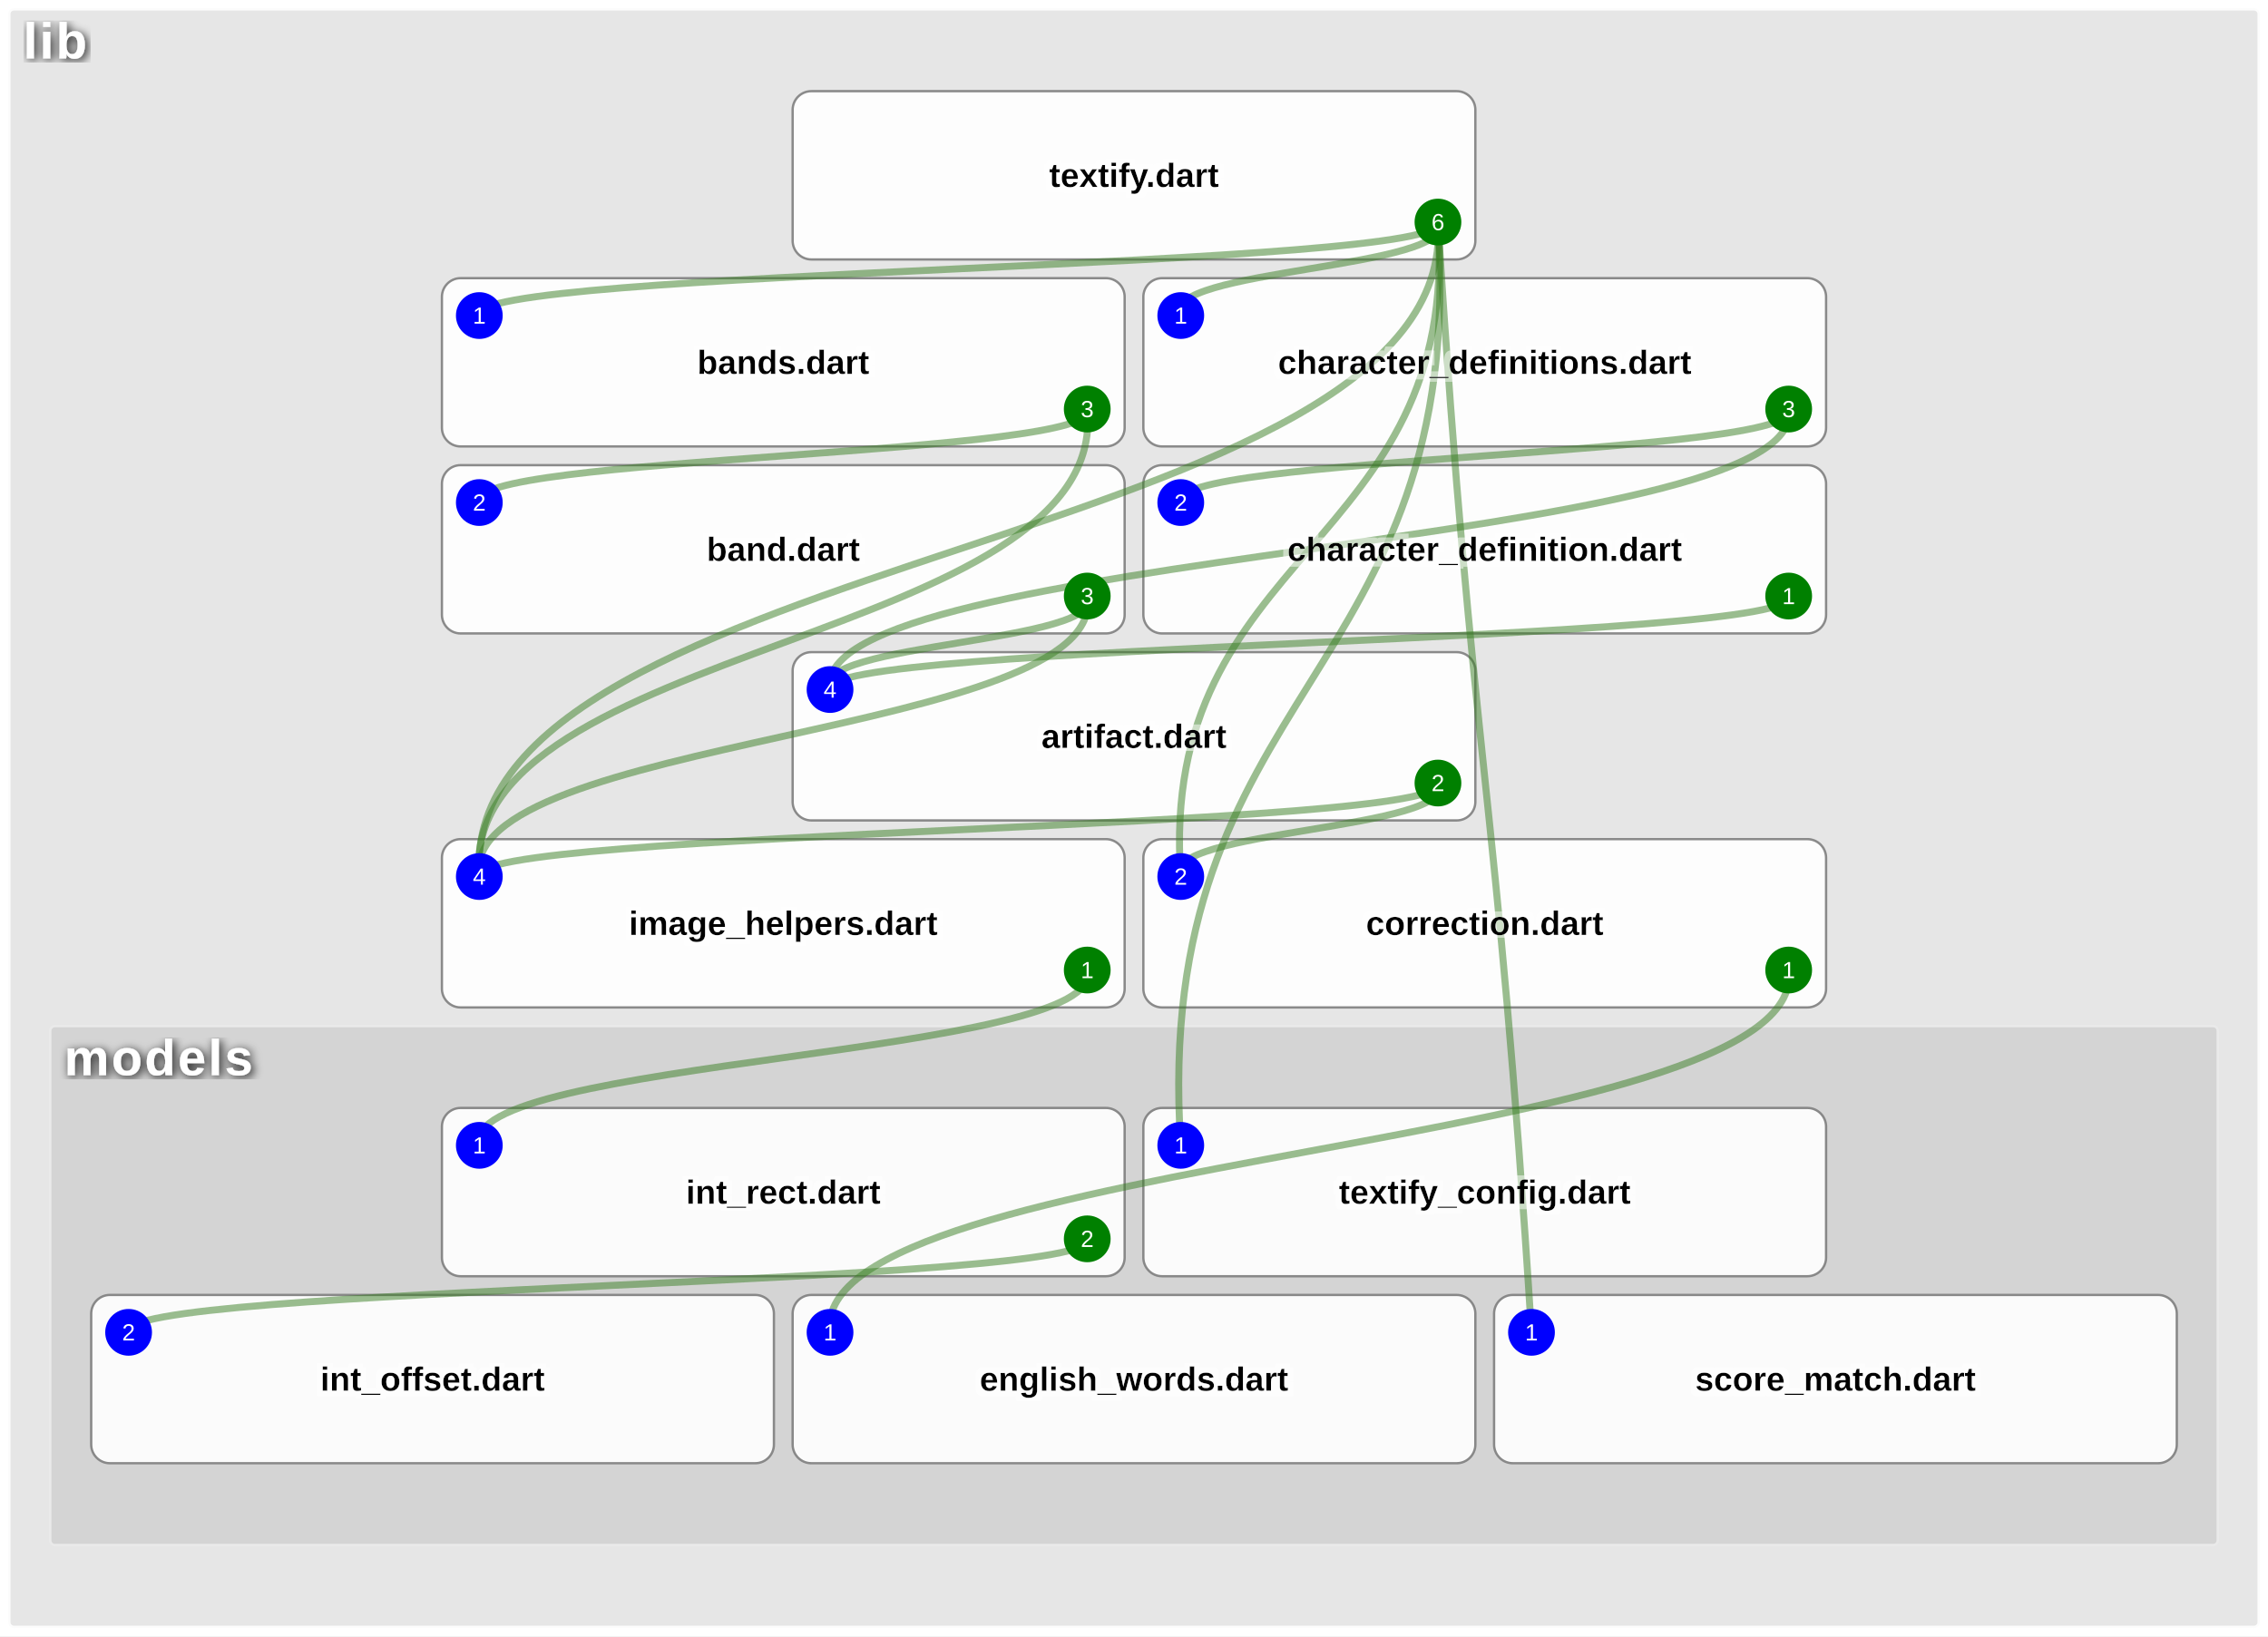
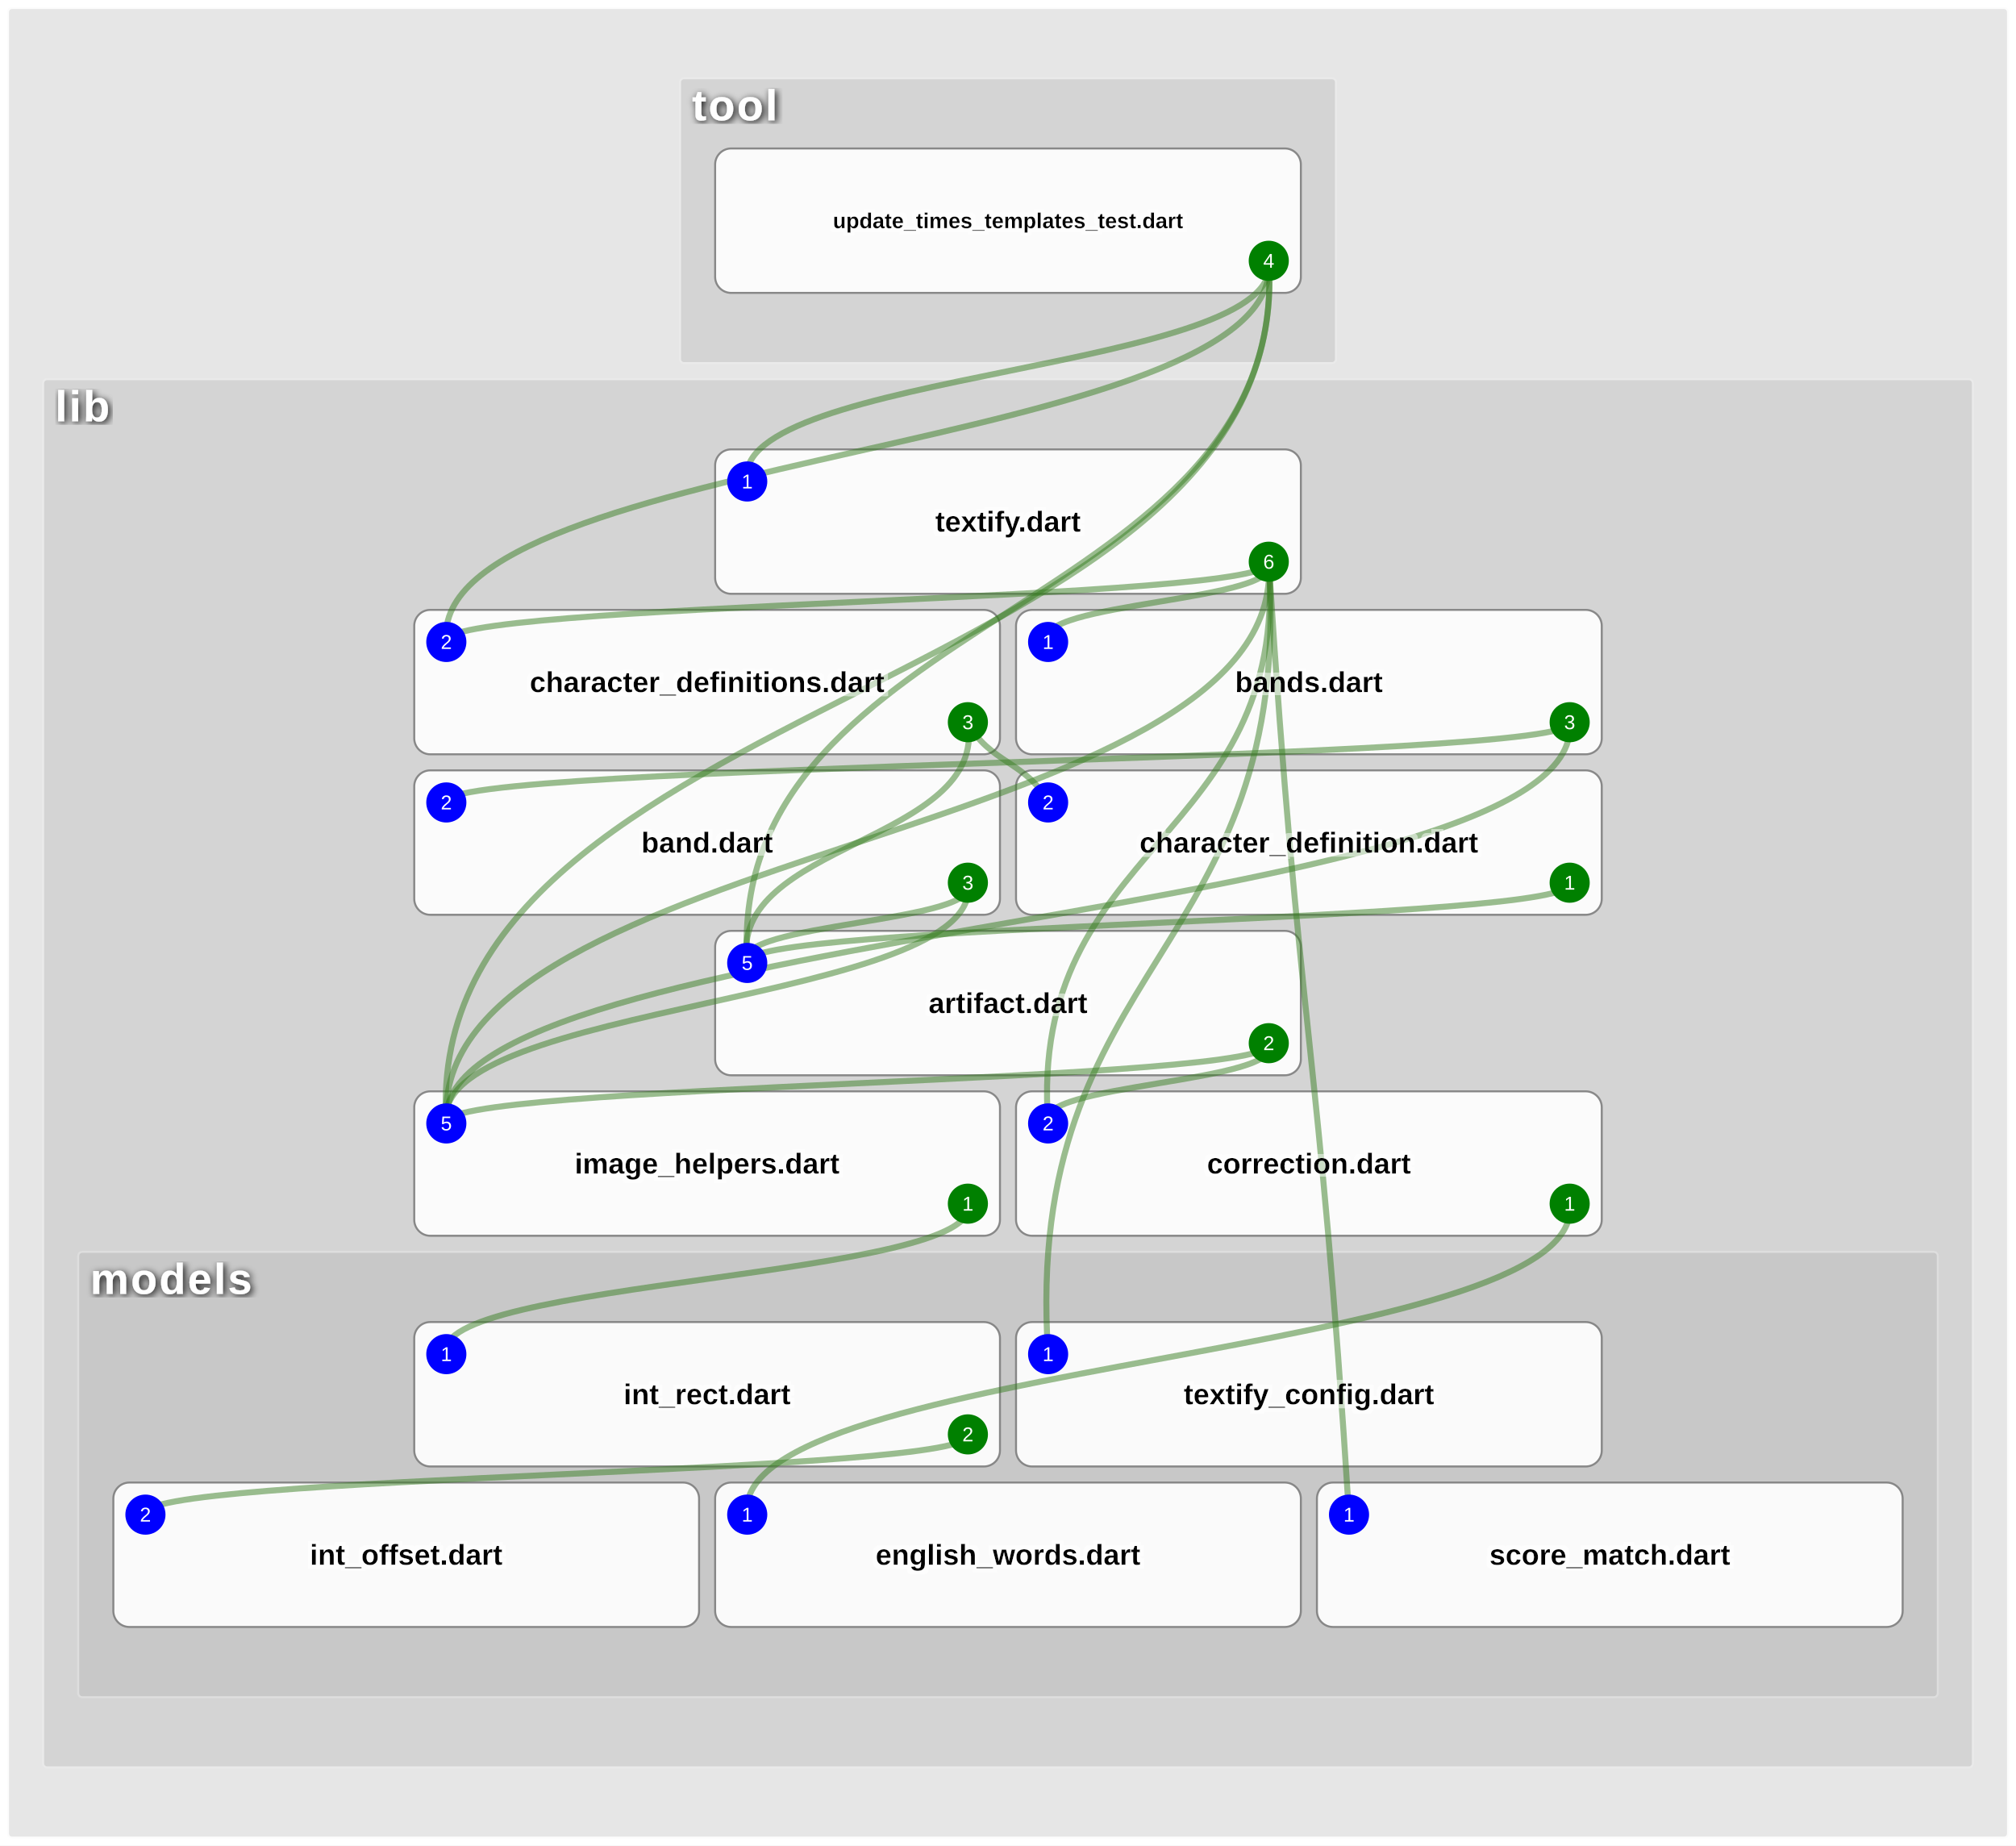
- <svg xmlns="http://www.w3.org/2000/svg" width="970" height="700" font-family="Arial, Helvetica, sans-serif">
+ <svg xmlns="http://www.w3.org/2000/svg" width="1005" height="920" font-family="Arial, Helvetica, sans-serif">
  <style>
    .layerRectangle {
      stroke: black;
      stroke-dasharray: 5,5;
      fill: url('#layers')
    }
    .layerText {
      fill: purple;
      font-size: 150%;
      filter: url(#outlineWhite);
    }
    .nodeFolder {
      fill: #aaaaaa;
      opacity: 0.3;
      stroke: whitesmoke;
    }
    .nodeFile {
      fill: #ffffff;
      opacity: 0.9;
      stroke: gray;
    }
    .nodeFileOrphan {
      fill: #ff6b6b !important;
      opacity: 0.9;
      stroke: gray;
    }
    .folderName {
      font-size: 180%;
      fill : white;
      font-weight: bolder;
      text-anchor: start;
      letter-spacing : 1px;
      dominant-baseline: hanging;
      filter: url(#shadow);
    }
    .nodeName {
      fill : black;
      font-weight: bold;
      text-anchor: middle;
      dominant-baseline: central;
      filter: url(#outlineWhite);
    }
    .line {
      fill : none;
      stroke: #377E22;
      stroke-width: 3;
      opacity: 0.5;
    }
    .line:hover {
      stroke-width: 6;
      opacity: 1;
    }
    .lineOrange {
      fill : none;
      stroke: #F09235;
      stroke-width: 8;
      opacity: 0.5;
    }
    .lineOrange:hover {
      stroke-width: 13;
      opacity: 1;
    }
    .lineRed {
      fill : none;
      stroke: #EB4132;
      stroke-width: 8;
      opacity: 0.5;
    }
    .lineRed:hover {
      stroke-width: 13;
      opacity: 1;
    }
</style>
  <defs id="idSvgDef">
    <linearGradient id="layers" gradientTransform="rotate(90)">
      <stop offset="0%" stop-color="#691872" stop-opacity="0.1" />
      <stop offset="100%" stop-color="#691872" stop-opacity="0.3" />
    </linearGradient>
    <filter id="shadow">
      <feGaussianBlur in="SourceAlpha" stdDeviation="2" />
      <feOffset dx="1" dy="1" result="offsetblur" />
      <feFlood flood-color="black" />
      <feComposite in2="offsetblur" operator="in" />
      <feMerge>
        <feMergeNode />
        <feMergeNode in="SourceGraphic" />
      </feMerge>
    </filter>
    <filter id="outlineWhite">
      <feMorphology in="SourceAlpha" result="DILATED" operator="dilate" radius="2" />
      <feFlood flood-color="white" flood-opacity="0.5" result="WHITE" />
      <feComposite in="WHITE" in2="DILATED" operator="in" result="OUTLINE" />
      <feMerge>
        <feMergeNode in="OUTLINE" />
        <feMergeNode in="SourceGraphic" />
      </feMerge>
    </filter>
    <filter id="outlineBlack">
      <feMorphology in="SourceAlpha" result="DILATED" operator="dilate" radius="2" />
      <feFlood flood-color="black" flood-opacity="0.5" result="BLACK" />
      <feComposite in="BLACK" in2="DILATED" operator="in" result="OUTLINE" />
      <feMerge>
        <feMergeNode in="OUTLINE" />
        <feMergeNode in="SourceGraphic" />
      </feMerge>
    </filter>
    <marker id="lineEnd" viewBox="0 -5 30 10" refX="12" orient="auto">
      <path d="M0,-16L32,0L0,16" fill="#3058FF" opacity="0.67" />
    </marker>
    <marker id="lineStart" viewBox="0 -4 8 8" refX="4" orient="auto">
      <circle cx="4" r="4" fill="#377E22" />
    </marker>
  </defs>
  <rect width="100%" height="100%" fill="white" />
-   <g id="Node_lib">
-     <rect x="4" y="4" width="962" height="692" rx="2" ry="2" class="nodeFolder" />
-     <g id="Node_textify.dart">
-       <rect x="339" y="39" width="292" height="72" rx="8" ry="8" class="nodeFile" />
-     </g>
-     <g id="Node_bands.dart">
-       <rect x="189" y="119" width="292" height="72" rx="8" ry="8" class="nodeFile" />
-     </g>
-     <g id="Node_character_definitions.dart">
-       <rect x="489" y="119" width="292" height="72" rx="8" ry="8" class="nodeFile" />
-     </g>
-     <g id="Node_band.dart">
-       <rect x="189" y="199" width="292" height="72" rx="8" ry="8" class="nodeFile" />
-     </g>
-     <g id="Node_character_definition.dart">
-       <rect x="489" y="199" width="292" height="72" rx="8" ry="8" class="nodeFile" />
-     </g>
-     <g id="Node_artifact.dart">
-       <rect x="339" y="279" width="292" height="72" rx="8" ry="8" class="nodeFile" />
-     </g>
-     <g id="Node_image_helpers.dart">
-       <rect x="189" y="359" width="292" height="72" rx="8" ry="8" class="nodeFile" />
-     </g>
-     <g id="Node_correction.dart">
-       <rect x="489" y="359" width="292" height="72" rx="8" ry="8" class="nodeFile" />
-     </g>
-     <g id="Node_models">
-       <rect x="21.5" y="439" width="927" height="222" rx="2" ry="2" class="nodeFolder" />
-       <g id="Node_int_rect.dart">
-         <rect x="189" y="474" width="292" height="72" rx="8" ry="8" class="nodeFile" />
-       </g>
-       <g id="Node_textify_config.dart">
-         <rect x="489" y="474" width="292" height="72" rx="8" ry="8" class="nodeFile" />
-       </g>
-       <g id="Node_int_offset.dart">
-         <rect x="39" y="554" width="292" height="72" rx="8" ry="8" class="nodeFile" />
-       </g>
-       <g id="Node_english_words.dart">
-         <rect x="339" y="554" width="292" height="72" rx="8" ry="8" class="nodeFile" />
-       </g>
-       <g id="Node_score_match.dart">
-         <rect x="639" y="554" width="292" height="72" rx="8" ry="8" class="nodeFile" />
+   <g id="Node_">
+     <rect x="4" y="4" width="997" height="912" rx="2" ry="2" class="nodeFolder" />
+     <g id="Node_lib">
+       <rect x="21.5" y="189" width="962" height="692" rx="2" ry="2" class="nodeFolder" />
+       <g id="Node_textify.dart">
+         <rect x="356.5" y="224" width="292" height="72" rx="8" ry="8" class="nodeFile" />
+       </g>
+       <g id="Node_character_definitions.dart">
+         <rect x="206.5" y="304" width="292" height="72" rx="8" ry="8" class="nodeFile" />
+       </g>
+       <g id="Node_bands.dart">
+         <rect x="506.5" y="304" width="292" height="72" rx="8" ry="8" class="nodeFile" />
+       </g>
+       <g id="Node_band.dart">
+         <rect x="206.5" y="384" width="292" height="72" rx="8" ry="8" class="nodeFile" />
+       </g>
+       <g id="Node_character_definition.dart">
+         <rect x="506.5" y="384" width="292" height="72" rx="8" ry="8" class="nodeFile" />
+       </g>
+       <g id="Node_artifact.dart">
+         <rect x="356.5" y="464" width="292" height="72" rx="8" ry="8" class="nodeFile" />
+       </g>
+       <g id="Node_image_helpers.dart">
+         <rect x="206.5" y="544" width="292" height="72" rx="8" ry="8" class="nodeFile" />
+       </g>
+       <g id="Node_correction.dart">
+         <rect x="506.5" y="544" width="292" height="72" rx="8" ry="8" class="nodeFile" />
+       </g>
+       <g id="Node_models">
+         <rect x="39" y="624" width="927" height="222" rx="2" ry="2" class="nodeFolder" />
+         <g id="Node_int_rect.dart">
+           <rect x="206.5" y="659" width="292" height="72" rx="8" ry="8" class="nodeFile" />
+         </g>
+         <g id="Node_textify_config.dart">
+           <rect x="506.5" y="659" width="292" height="72" rx="8" ry="8" class="nodeFile" />
+         </g>
+         <g id="Node_int_offset.dart">
+           <rect x="56.5" y="739" width="292" height="72" rx="8" ry="8" class="nodeFile" />
+         </g>
+         <g id="Node_english_words.dart">
+           <rect x="356.5" y="739" width="292" height="72" rx="8" ry="8" class="nodeFile" />
+         </g>
+         <g id="Node_score_match.dart">
+           <rect x="656.5" y="739" width="292" height="72" rx="8" ry="8" class="nodeFile" />
+         </g>
+       </g>
+     </g>
+     <g id="Node_tool">
+       <rect x="339" y="39" width="327" height="142" rx="2" ry="2" class="nodeFolder" />
+       <g id="Node_update_times_templates_test.dart">
+         <rect x="356.5" y="74" width="292" height="72" rx="8" ry="8" class="nodeFile" />
      </g>
    </g>
  </g>
  <g id="Edges">
-     <path d="M615 335 C 625 355,495 355, 505 375" fill="none" class="line">
-       </path>
-     <path d="M615 335 C 625 355,195 355, 205 375" fill="none" class="line">
-       </path>
-     <path d="M465 255 C 475 275,345 275, 355 295" fill="none" class="line">
-       </path>
-     <path d="M465 255 C 475 315,195 315, 205 375" fill="none" class="line">
-       </path>
-     <path d="M465 175 C 475 195,195 195, 205 215" fill="none" class="line">
-       </path>
-     <path d="M465 175 C 475 275,195 275, 205 375" fill="none" class="line">
-       </path>
-     <path d="M765 255 C 775 275,345 275, 355 295" fill="none" class="line">
-       </path>
-     <path d="M765 175 C 775 235,345 235, 355 295" fill="none" class="line">
-       </path>
-     <path d="M765 175 C 775 195,495 195, 505 215" fill="none" class="line">
-       </path>
-     <path d="M765 415 C 775 492,345 493, 355 570" fill="none" class="line">
-       </path>
-     <path d="M465 415 C 475 452,195 453, 205 490" fill="none" class="line">
-       </path>
-     <path d="M465 530 C 475 550,45 550, 55 570" fill="none" class="line">
-       </path>
-     <path d="M615 95 C 625 115,195 115, 205 135" fill="none" class="line">
-       </path>
-     <path d="M615 95 C 625 115,495 115, 505 135" fill="none" class="line">
-       </path>
-     <path d="M615 95 C 625 235,495 235, 505 375" fill="none" class="line">
-       </path>
-     <path d="M615 95 C 625 235,195 235, 205 375" fill="none" class="line">
-       </path>
-     <path d="M615 95 C 630 332,640 333, 655 570" fill="none" class="line">
-       </path>
-     <path d="M615 95 C 628 292,492 293, 505 490" fill="none" class="line">
+     <path d="M632.5 520 C 642.5 540,512.5 540, 522.5 560" fill="none" class="line">
+       </path>
+     <path d="M632.5 520 C 642.5 540,212.5 540, 222.5 560" fill="none" class="line">
+       </path>
+     <path d="M482.5 440 C 492.5 460,362.5 460, 372.5 480" fill="none" class="line">
+       </path>
+     <path d="M482.5 440 C 492.5 500,212.5 500, 222.5 560" fill="none" class="line">
+       </path>
+     <path d="M782.5 360 C 792.5 380,212.5 380, 222.5 400" fill="none" class="line">
+       </path>
+     <path d="M782.5 360 C 792.5 460,212.5 460, 222.5 560" fill="none" class="line">
+       </path>
+     <path d="M782.5 440 C 792.5 460,362.5 460, 372.5 480" fill="none" class="line">
+       </path>
+     <path d="M482.5 360 C 492.5 420,362.5 420, 372.5 480" fill="none" class="line">
+       </path>
+     <path d="M482.5 360 C 492.5 380,512.5 380, 522.5 400" fill="none" class="line">
+       </path>
+     <path d="M782.5 600 C 792.5 677,362.5 678, 372.5 755" fill="none" class="line">
+       </path>
+     <path d="M482.5 600 C 492.5 637,212.5 638, 222.5 675" fill="none" class="line">
+       </path>
+     <path d="M482.5 715 C 492.5 735,62.5 735, 72.5 755" fill="none" class="line">
+       </path>
+     <path d="M632.5 280 C 642.5 300,512.5 300, 522.5 320" fill="none" class="line">
+       </path>
+     <path d="M632.5 280 C 642.5 300,212.5 300, 222.5 320" fill="none" class="line">
+       </path>
+     <path d="M632.5 280 C 642.5 420,512.5 420, 522.5 560" fill="none" class="line">
+       </path>
+     <path d="M632.5 280 C 642.5 420,212.5 420, 222.5 560" fill="none" class="line">
+       </path>
+     <path d="M632.5 280 C 647.5 517,657.5 518, 672.5 755" fill="none" class="line">
+       </path>
+     <path d="M632.5 280 C 645.5 477,509.5 478, 522.5 675" fill="none" class="line">
+       </path>
+     <path d="M632.5 130 C 643.5 305,361.5 305, 372.5 480" fill="none" class="line">
+       </path>
+     <path d="M632.5 130 C 642.5 225,212.5 225, 222.5 320" fill="none" class="line">
+       </path>
+     <path d="M632.5 130 C 646.5 345,208.5 345, 222.5 560" fill="none" class="line">
+       </path>
+     <path d="M632.5 130 C 642.5 185,362.5 185, 372.5 240" fill="none" class="line">
      </path>
  </g>
-   <g id="Counters_lib">
-     <g id="Counters_textify.dart">
-       <g>
-         <circle cx="615" cy="95" r="10" fill="green" />
-         <text x="615" y="95" fill="white" font-size="10" text-anchor="middle" dominant-baseline="central">6</text>
-       </g>
-     </g>
-     <g id="Counters_bands.dart">
-       <g>
-         <circle cx="465" cy="175" r="10" fill="green" />
-         <text x="465" y="175" fill="white" font-size="10" text-anchor="middle" dominant-baseline="central">3</text>
-       </g>
-       <g>
-         <circle cx="205" cy="135" r="10" fill="blue" />
-         <text x="205" y="135" fill="white" font-size="10" text-anchor="middle" dominant-baseline="central">1</text>
-       </g>
-     </g>
-     <g id="Counters_character_definitions.dart">
-       <g>
-         <circle cx="765" cy="175" r="10" fill="green" />
-         <text x="765" y="175" fill="white" font-size="10" text-anchor="middle" dominant-baseline="central">3</text>
-       </g>
-       <g>
-         <circle cx="505" cy="135" r="10" fill="blue" />
-         <text x="505" y="135" fill="white" font-size="10" text-anchor="middle" dominant-baseline="central">1</text>
-       </g>
-     </g>
-     <g id="Counters_band.dart">
-       <g>
-         <circle cx="465" cy="255" r="10" fill="green" />
-         <text x="465" y="255" fill="white" font-size="10" text-anchor="middle" dominant-baseline="central">3</text>
-       </g>
-       <g>
-         <circle cx="205" cy="215" r="10" fill="blue" />
-         <text x="205" y="215" fill="white" font-size="10" text-anchor="middle" dominant-baseline="central">2</text>
-       </g>
-     </g>
-     <g id="Counters_character_definition.dart">
-       <g>
-         <circle cx="765" cy="255" r="10" fill="green" />
-         <text x="765" y="255" fill="white" font-size="10" text-anchor="middle" dominant-baseline="central">1</text>
-       </g>
-       <g>
-         <circle cx="505" cy="215" r="10" fill="blue" />
-         <text x="505" y="215" fill="white" font-size="10" text-anchor="middle" dominant-baseline="central">2</text>
-       </g>
-     </g>
-     <g id="Counters_artifact.dart">
-       <g>
-         <circle cx="615" cy="335" r="10" fill="green" />
-         <text x="615" y="335" fill="white" font-size="10" text-anchor="middle" dominant-baseline="central">2</text>
-       </g>
-       <g>
-         <circle cx="355" cy="295" r="10" fill="blue" />
-         <text x="355" y="295" fill="white" font-size="10" text-anchor="middle" dominant-baseline="central">4</text>
-       </g>
-     </g>
-     <g id="Counters_image_helpers.dart">
-       <g>
-         <circle cx="465" cy="415" r="10" fill="green" />
-         <text x="465" y="415" fill="white" font-size="10" text-anchor="middle" dominant-baseline="central">1</text>
-       </g>
-       <g>
-         <circle cx="205" cy="375" r="10" fill="blue" />
-         <text x="205" y="375" fill="white" font-size="10" text-anchor="middle" dominant-baseline="central">4</text>
-       </g>
-     </g>
-     <g id="Counters_correction.dart">
-       <g>
-         <circle cx="765" cy="415" r="10" fill="green" />
-         <text x="765" y="415" fill="white" font-size="10" text-anchor="middle" dominant-baseline="central">1</text>
-       </g>
-       <g>
-         <circle cx="505" cy="375" r="10" fill="blue" />
-         <text x="505" y="375" fill="white" font-size="10" text-anchor="middle" dominant-baseline="central">2</text>
-       </g>
-     </g>
-     <g id="Counters_models">
-       <g id="Counters_int_rect.dart">
-         <g>
-           <circle cx="465" cy="530" r="10" fill="green" />
-           <text x="465" y="530" fill="white" font-size="10" text-anchor="middle" dominant-baseline="central">2</text>
-         </g>
-         <g>
-           <circle cx="205" cy="490" r="10" fill="blue" />
-           <text x="205" y="490" fill="white" font-size="10" text-anchor="middle" dominant-baseline="central">1</text>
-         </g>
-       </g>
-       <g id="Counters_textify_config.dart">
-         <g>
-           <circle cx="505" cy="490" r="10" fill="blue" />
-           <text x="505" y="490" fill="white" font-size="10" text-anchor="middle" dominant-baseline="central">1</text>
-         </g>
-       </g>
-       <g id="Counters_int_offset.dart">
-         <g>
-           <circle cx="55" cy="570" r="10" fill="blue" />
-           <text x="55" y="570" fill="white" font-size="10" text-anchor="middle" dominant-baseline="central">2</text>
-         </g>
-       </g>
-       <g id="Counters_english_words.dart">
-         <g>
-           <circle cx="355" cy="570" r="10" fill="blue" />
-           <text x="355" y="570" fill="white" font-size="10" text-anchor="middle" dominant-baseline="central">1</text>
-         </g>
-       </g>
-       <g id="Counters_score_match.dart">
-         <g>
-           <circle cx="655" cy="570" r="10" fill="blue" />
-           <text x="655" y="570" fill="white" font-size="10" text-anchor="middle" dominant-baseline="central">1</text>
+   <g id="Counters_">
+     <g id="Counters_lib">
+       <g id="Counters_textify.dart">
+         <g>
+           <circle cx="632.5" cy="280" r="10" fill="green" />
+           <text x="632.5" y="280" fill="white" font-size="10" text-anchor="middle" dominant-baseline="central">6</text>
+         </g>
+         <g>
+           <circle cx="372.5" cy="240" r="10" fill="blue" />
+           <text x="372.5" y="240" fill="white" font-size="10" text-anchor="middle" dominant-baseline="central">1</text>
+         </g>
+       </g>
+       <g id="Counters_character_definitions.dart">
+         <g>
+           <circle cx="482.5" cy="360" r="10" fill="green" />
+           <text x="482.5" y="360" fill="white" font-size="10" text-anchor="middle" dominant-baseline="central">3</text>
+         </g>
+         <g>
+           <circle cx="222.5" cy="320" r="10" fill="blue" />
+           <text x="222.5" y="320" fill="white" font-size="10" text-anchor="middle" dominant-baseline="central">2</text>
+         </g>
+       </g>
+       <g id="Counters_bands.dart">
+         <g>
+           <circle cx="782.5" cy="360" r="10" fill="green" />
+           <text x="782.5" y="360" fill="white" font-size="10" text-anchor="middle" dominant-baseline="central">3</text>
+         </g>
+         <g>
+           <circle cx="522.5" cy="320" r="10" fill="blue" />
+           <text x="522.5" y="320" fill="white" font-size="10" text-anchor="middle" dominant-baseline="central">1</text>
+         </g>
+       </g>
+       <g id="Counters_band.dart">
+         <g>
+           <circle cx="482.5" cy="440" r="10" fill="green" />
+           <text x="482.5" y="440" fill="white" font-size="10" text-anchor="middle" dominant-baseline="central">3</text>
+         </g>
+         <g>
+           <circle cx="222.5" cy="400" r="10" fill="blue" />
+           <text x="222.5" y="400" fill="white" font-size="10" text-anchor="middle" dominant-baseline="central">2</text>
+         </g>
+       </g>
+       <g id="Counters_character_definition.dart">
+         <g>
+           <circle cx="782.5" cy="440" r="10" fill="green" />
+           <text x="782.5" y="440" fill="white" font-size="10" text-anchor="middle" dominant-baseline="central">1</text>
+         </g>
+         <g>
+           <circle cx="522.5" cy="400" r="10" fill="blue" />
+           <text x="522.5" y="400" fill="white" font-size="10" text-anchor="middle" dominant-baseline="central">2</text>
+         </g>
+       </g>
+       <g id="Counters_artifact.dart">
+         <g>
+           <circle cx="632.5" cy="520" r="10" fill="green" />
+           <text x="632.5" y="520" fill="white" font-size="10" text-anchor="middle" dominant-baseline="central">2</text>
+         </g>
+         <g>
+           <circle cx="372.5" cy="480" r="10" fill="blue" />
+           <text x="372.5" y="480" fill="white" font-size="10" text-anchor="middle" dominant-baseline="central">5</text>
+         </g>
+       </g>
+       <g id="Counters_image_helpers.dart">
+         <g>
+           <circle cx="482.5" cy="600" r="10" fill="green" />
+           <text x="482.5" y="600" fill="white" font-size="10" text-anchor="middle" dominant-baseline="central">1</text>
+         </g>
+         <g>
+           <circle cx="222.5" cy="560" r="10" fill="blue" />
+           <text x="222.5" y="560" fill="white" font-size="10" text-anchor="middle" dominant-baseline="central">5</text>
+         </g>
+       </g>
+       <g id="Counters_correction.dart">
+         <g>
+           <circle cx="782.5" cy="600" r="10" fill="green" />
+           <text x="782.5" y="600" fill="white" font-size="10" text-anchor="middle" dominant-baseline="central">1</text>
+         </g>
+         <g>
+           <circle cx="522.5" cy="560" r="10" fill="blue" />
+           <text x="522.5" y="560" fill="white" font-size="10" text-anchor="middle" dominant-baseline="central">2</text>
+         </g>
+       </g>
+       <g id="Counters_models">
+         <g id="Counters_int_rect.dart">
+           <g>
+             <circle cx="482.5" cy="715" r="10" fill="green" />
+             <text x="482.5" y="715" fill="white" font-size="10" text-anchor="middle" dominant-baseline="central">2</text>
+           </g>
+           <g>
+             <circle cx="222.5" cy="675" r="10" fill="blue" />
+             <text x="222.5" y="675" fill="white" font-size="10" text-anchor="middle" dominant-baseline="central">1</text>
+           </g>
+         </g>
+         <g id="Counters_textify_config.dart">
+           <g>
+             <circle cx="522.5" cy="675" r="10" fill="blue" />
+             <text x="522.5" y="675" fill="white" font-size="10" text-anchor="middle" dominant-baseline="central">1</text>
+           </g>
+         </g>
+         <g id="Counters_int_offset.dart">
+           <g>
+             <circle cx="72.5" cy="755" r="10" fill="blue" />
+             <text x="72.5" y="755" fill="white" font-size="10" text-anchor="middle" dominant-baseline="central">2</text>
+           </g>
+         </g>
+         <g id="Counters_english_words.dart">
+           <g>
+             <circle cx="372.5" cy="755" r="10" fill="blue" />
+             <text x="372.5" y="755" fill="white" font-size="10" text-anchor="middle" dominant-baseline="central">1</text>
+           </g>
+         </g>
+         <g id="Counters_score_match.dart">
+           <g>
+             <circle cx="672.5" cy="755" r="10" fill="blue" />
+             <text x="672.5" y="755" fill="white" font-size="10" text-anchor="middle" dominant-baseline="central">1</text>
+           </g>
+         </g>
+       </g>
+     </g>
+     <g id="Counters_tool">
+       <g id="Counters_update_times_templates_test.dart">
+         <g>
+           <circle cx="632.5" cy="130" r="10" fill="green" />
+           <text x="632.5" y="130" fill="white" font-size="10" text-anchor="middle" dominant-baseline="central">4</text>
        </g>
      </g>
    </g>
  </g>
-   <g id="Labels_lib">
-     <text class="folderName" x="10" y="10">lib</text>
-     <g id="Labels_textify.dart">
-       <text class="nodeName" x="485" y="75" font-size="120%">textify.dart</text>
-     </g>
-     <g id="Labels_bands.dart">
-       <text class="nodeName" x="335" y="155" font-size="120%">bands.dart</text>
-     </g>
-     <g id="Labels_character_definitions.dart">
-       <text class="nodeName" x="635" y="155" font-size="120%">character_definitions.dart</text>
-     </g>
-     <g id="Labels_band.dart">
-       <text class="nodeName" x="335" y="235" font-size="120%">band.dart</text>
-     </g>
-     <g id="Labels_character_definition.dart">
-       <text class="nodeName" x="635" y="235" font-size="120%">character_definition.dart</text>
-     </g>
-     <g id="Labels_artifact.dart">
-       <text class="nodeName" x="485" y="315" font-size="120%">artifact.dart</text>
-     </g>
-     <g id="Labels_image_helpers.dart">
-       <text class="nodeName" x="335" y="395" font-size="120%">image_helpers.dart</text>
-     </g>
-     <g id="Labels_correction.dart">
-       <text class="nodeName" x="635" y="395" font-size="120%">correction.dart</text>
-     </g>
-     <g id="Labels_models">
-       <text class="folderName" x="27.5" y="445">models</text>
-       <g id="Labels_int_rect.dart">
-         <text class="nodeName" x="335" y="510" font-size="120%">int_rect.dart</text>
-       </g>
-       <g id="Labels_textify_config.dart">
-         <text class="nodeName" x="635" y="510" font-size="120%">textify_config.dart</text>
-       </g>
-       <g id="Labels_int_offset.dart">
-         <text class="nodeName" x="185" y="590" font-size="120%">int_offset.dart</text>
-       </g>
-       <g id="Labels_english_words.dart">
-         <text class="nodeName" x="485" y="590" font-size="120%">english_words.dart</text>
-       </g>
-       <g id="Labels_score_match.dart">
-         <text class="nodeName" x="785" y="590" font-size="120%">score_match.dart</text>
+   <g id="Labels_">
+     <text class="folderName" x="10" y="10">
+     </text>
+     <g id="Labels_lib">
+       <text class="folderName" x="27.5" y="195">lib</text>
+       <g id="Labels_textify.dart">
+         <text class="nodeName" x="502.5" y="260" font-size="120%">textify.dart</text>
+       </g>
+       <g id="Labels_character_definitions.dart">
+         <text class="nodeName" x="352.5" y="340" font-size="120%">character_definitions.dart</text>
+       </g>
+       <g id="Labels_bands.dart">
+         <text class="nodeName" x="652.5" y="340" font-size="120%">bands.dart</text>
+       </g>
+       <g id="Labels_band.dart">
+         <text class="nodeName" x="352.5" y="420" font-size="120%">band.dart</text>
+       </g>
+       <g id="Labels_character_definition.dart">
+         <text class="nodeName" x="652.5" y="420" font-size="120%">character_definition.dart</text>
+       </g>
+       <g id="Labels_artifact.dart">
+         <text class="nodeName" x="502.5" y="500" font-size="120%">artifact.dart</text>
+       </g>
+       <g id="Labels_image_helpers.dart">
+         <text class="nodeName" x="352.5" y="580" font-size="120%">image_helpers.dart</text>
+       </g>
+       <g id="Labels_correction.dart">
+         <text class="nodeName" x="652.5" y="580" font-size="120%">correction.dart</text>
+       </g>
+       <g id="Labels_models">
+         <text class="folderName" x="45" y="630">models</text>
+         <g id="Labels_int_rect.dart">
+           <text class="nodeName" x="352.5" y="695" font-size="120%">int_rect.dart</text>
+         </g>
+         <g id="Labels_textify_config.dart">
+           <text class="nodeName" x="652.5" y="695" font-size="120%">textify_config.dart</text>
+         </g>
+         <g id="Labels_int_offset.dart">
+           <text class="nodeName" x="202.5" y="775" font-size="120%">int_offset.dart</text>
+         </g>
+         <g id="Labels_english_words.dart">
+           <text class="nodeName" x="502.5" y="775" font-size="120%">english_words.dart</text>
+         </g>
+         <g id="Labels_score_match.dart">
+           <text class="nodeName" x="802.5" y="775" font-size="120%">score_match.dart</text>
+         </g>
+       </g>
+     </g>
+     <g id="Labels_tool">
+       <text class="folderName" x="345" y="45">tool</text>
+       <g id="Labels_update_times_templates_test.dart">
+         <text class="nodeName" x="502.5" y="110" font-size="90%">update_times_templates_test.dart</text>
      </g>
    </g>
  </g>
</svg>
